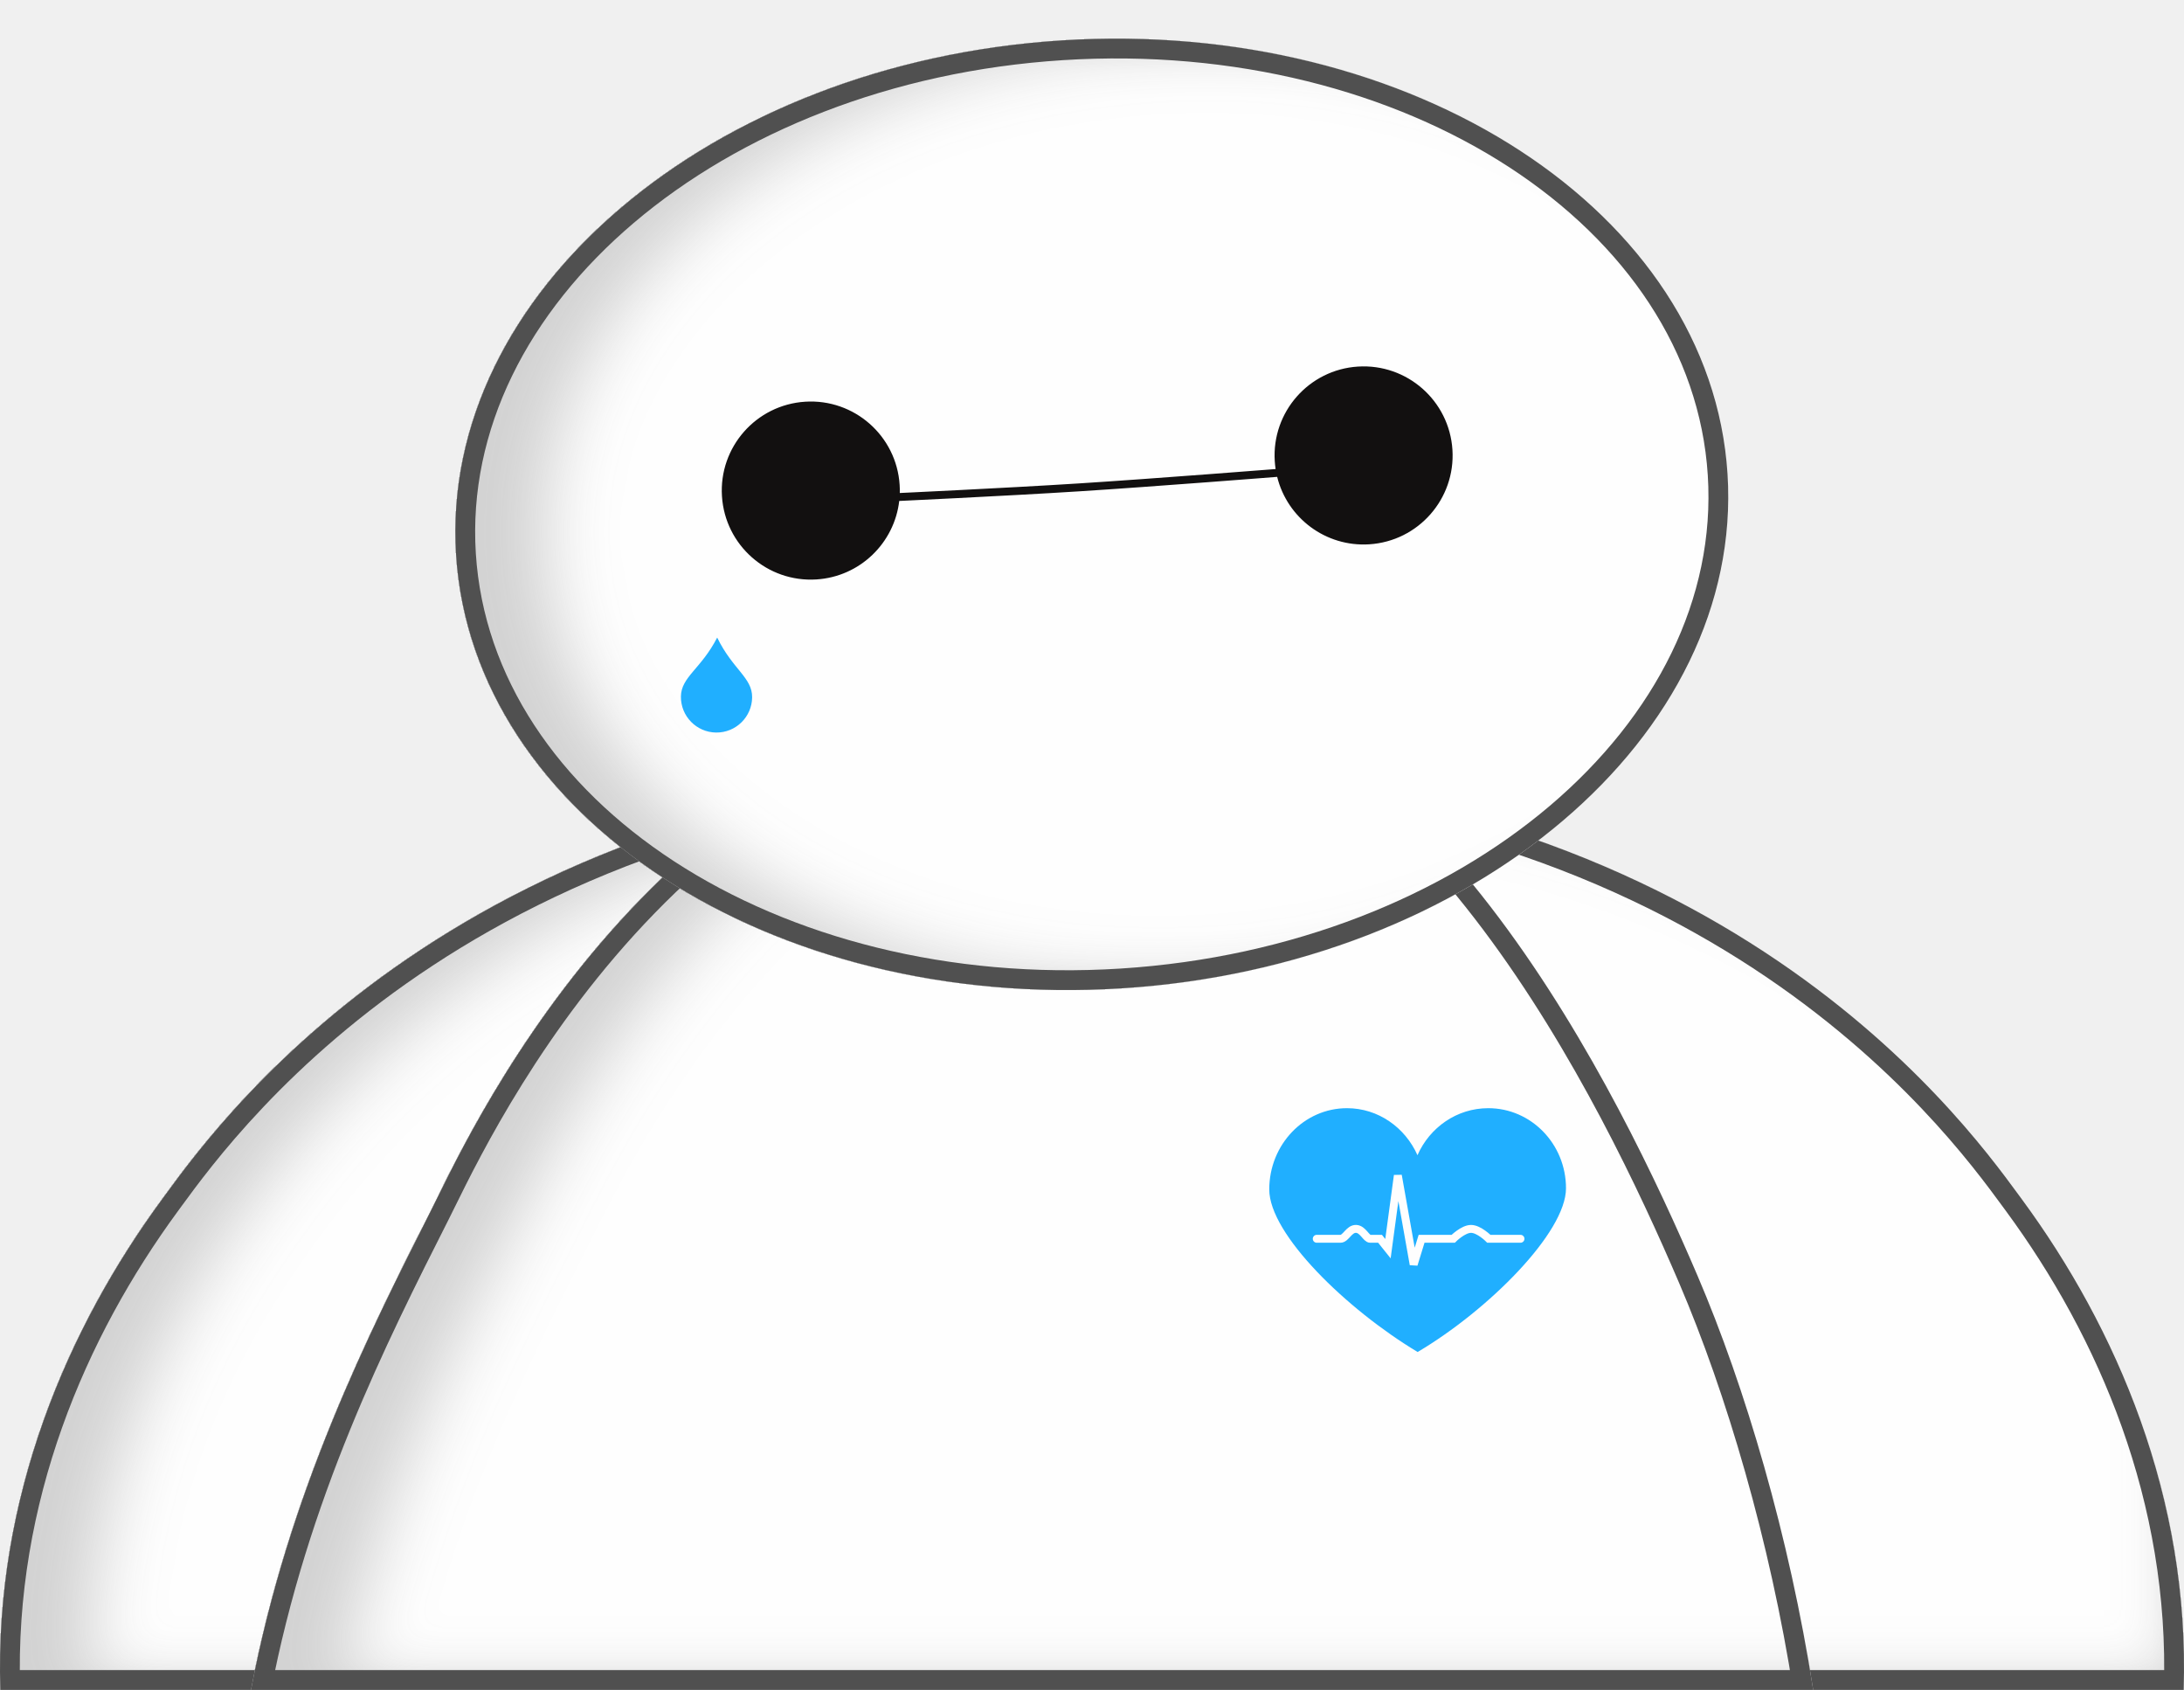
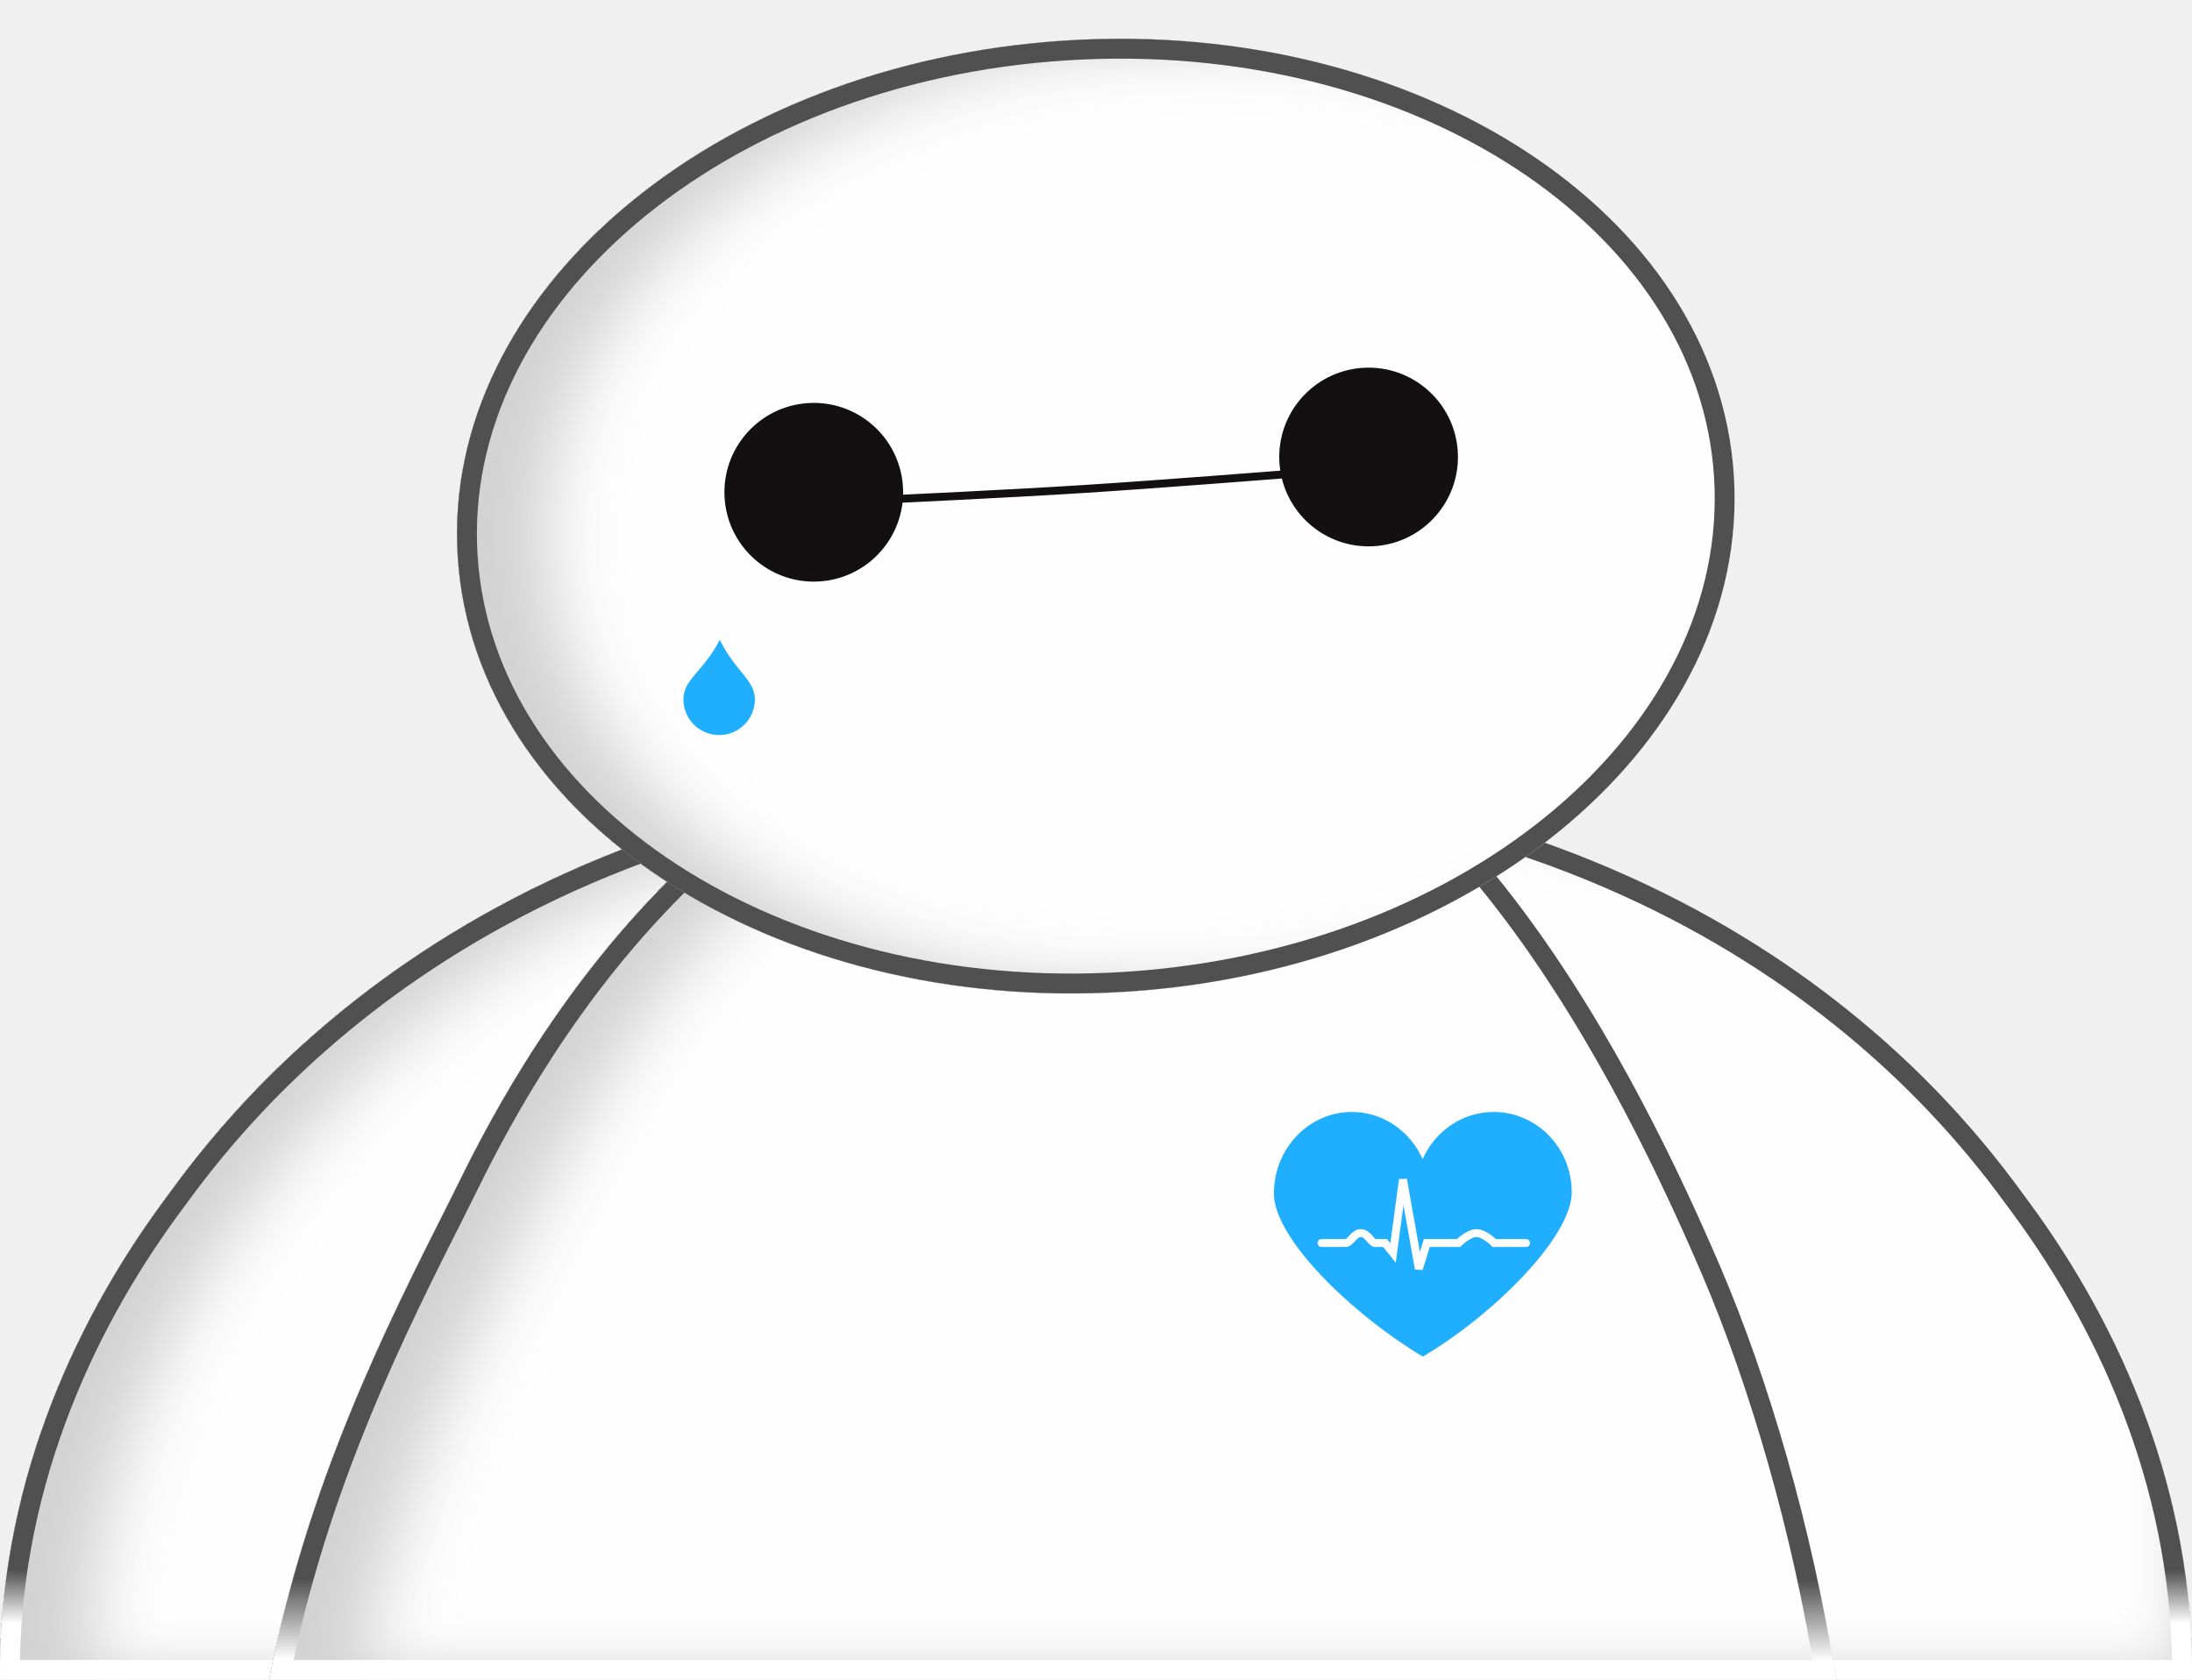
- <svg xmlns="http://www.w3.org/2000/svg" width="552" height="427" viewBox="0 0 552 427" fill="none">
+ <svg xmlns="http://www.w3.org/2000/svg" width="552" height="423" viewBox="0 0 552 423" fill="none">
  <mask id="path-1-inside-1_80_61" fill="white">
-     <path fill-rule="evenodd" clip-rule="evenodd" d="M0.088 427H551.905C553.493 378.366 534.926 335.523 511.038 303.051C510.79 302.715 510.526 302.354 510.245 301.97C495.187 281.418 431.455 194.428 276.5 194.241V193.241C121.248 193.241 56.901 281.238 41.775 301.925L41.774 301.925C41.486 302.32 41.215 302.69 40.962 303.034C17.107 335.519 -1.442 378.363 0.088 427Z" />
+     <path fill-rule="evenodd" clip-rule="evenodd" d="M0.01 423H551.988C552.529 375.917 534.308 334.443 511.038 302.81C510.79 302.474 510.526 302.113 510.245 301.729C495.187 281.177 431.455 194.187 276.5 194V193C121.248 193 56.901 280.998 41.775 301.684C41.486 302.079 41.215 302.449 40.962 302.794C17.724 334.439 -0.48 375.915 0.01 423Z" />
  </mask>
  <g filter="url(#filter0_i_80_61)">
-     <path fill-rule="evenodd" clip-rule="evenodd" d="M0.088 427H551.905C553.493 378.366 534.926 335.523 511.038 303.051C510.79 302.715 510.526 302.354 510.245 301.97C495.187 281.418 431.455 194.428 276.5 194.241V193.241C121.248 193.241 56.901 281.238 41.775 301.925L41.774 301.925C41.486 302.32 41.215 302.69 40.962 303.034C17.107 335.519 -1.442 378.363 0.088 427Z" fill="#FEFEFE" />
+     <path fill-rule="evenodd" clip-rule="evenodd" d="M0.01 423H551.988C552.529 375.917 534.308 334.443 511.038 302.81C510.79 302.474 510.526 302.113 510.245 301.729C495.187 281.177 431.455 194.187 276.5 194V193C121.248 193 56.901 280.998 41.775 301.684C41.486 302.079 41.215 302.449 40.962 302.794C17.724 334.439 -0.48 375.915 0.01 423Z" fill="#FEFEFE" />
  </g>
-   <path d="M0.088 427L-4.909 427.157L-4.757 432H0.088V427ZM551.905 427V432H556.745L556.903 427.163L551.905 427ZM511.038 303.051L515.065 300.088L515.065 300.088L511.038 303.051ZM510.245 301.97L506.211 304.925L506.211 304.925L510.245 301.97ZM276.5 194.241H271.5V199.235L276.494 199.241L276.5 194.241ZM276.5 193.241H281.5V188.241L276.5 188.241L276.5 193.241ZM41.775 301.925L37.739 298.973L37.725 298.992L37.712 299.01L41.775 301.925ZM41.774 301.925L45.81 304.877L45.824 304.858L45.837 304.84L41.774 301.925ZM40.962 303.034L36.932 300.075L36.932 300.075L40.962 303.034ZM0.088 432H551.905V422H0.088V432ZM507.01 306.014C530.417 337.833 548.45 379.599 546.908 426.837L556.903 427.163C558.536 377.133 539.434 333.214 515.065 300.088L507.01 306.014ZM506.211 304.925C506.492 305.308 506.759 305.673 507.01 306.014L515.065 300.088C514.821 299.756 514.56 299.4 514.278 299.015L506.211 304.925ZM276.494 199.241C429.128 199.425 491.558 284.925 506.211 304.925L514.278 299.015C498.816 277.911 433.782 189.431 276.506 189.241L276.494 199.241ZM271.5 193.241V194.241H281.5V193.241H271.5ZM45.811 304.876C60.544 284.728 123.586 198.241 276.5 198.241L276.5 188.241C118.909 188.241 53.259 277.749 37.739 298.973L45.811 304.876ZM45.837 304.84L45.837 304.839L37.712 299.01L37.712 299.011L45.837 304.84ZM44.992 305.994C45.249 305.645 45.523 305.27 45.81 304.877L37.738 298.974C37.449 299.37 37.182 299.735 36.932 300.075L44.992 305.994ZM5.086 426.843C3.599 379.597 21.617 337.825 44.992 305.994L36.932 300.075C12.597 333.213 -6.483 377.129 -4.909 427.157L5.086 426.843Z" fill="#505050" mask="url(#path-1-inside-1_80_61)" />
+   <path d="M0.01 423L-4.99 423.052L-4.939 428H0.01V423ZM551.988 423V428H556.931L556.988 423.057L551.988 423ZM511.038 302.81L515.065 299.847L515.065 299.847L511.038 302.81ZM510.245 301.729L506.211 304.684L506.211 304.684L510.245 301.729ZM276.5 194H271.5V198.994L276.494 199L276.5 194ZM276.5 193H281.5V188L276.5 188L276.5 193ZM41.775 301.684L45.811 304.635L45.811 304.635L41.775 301.684ZM40.962 302.794L36.932 299.834L36.932 299.834L40.962 302.794ZM0.01 428H551.988V418H0.01V428ZM507.01 305.773C529.812 336.769 547.514 377.207 546.989 422.943L556.988 423.057C557.545 374.628 538.805 332.118 515.065 299.847L507.01 305.773ZM506.211 304.684C506.492 305.067 506.759 305.432 507.01 305.773L515.065 299.847C514.821 299.516 514.56 299.159 514.278 298.774L506.211 304.684ZM276.494 199C429.128 199.184 491.558 284.684 506.211 304.684L514.278 298.774C498.816 277.67 433.782 189.19 276.506 189L276.494 199ZM271.5 193V194H281.5V193H271.5ZM45.811 304.635C60.544 284.487 123.586 198 276.5 198L276.5 188C118.909 188 53.259 277.508 37.739 298.733L45.811 304.635ZM44.992 305.753C45.249 305.404 45.523 305.029 45.811 304.635L37.739 298.733C37.449 299.128 37.182 299.494 36.932 299.834L44.992 305.753ZM5.009 422.948C4.534 377.205 22.221 336.761 44.992 305.753L36.932 299.834C13.226 332.116 -5.493 374.625 -4.99 423.052L5.009 422.948Z" fill="url(#paint0_linear_80_61)" mask="url(#path-1-inside-1_80_61)" />
  <mask id="path-3-inside-2_80_61" fill="white">
-     <path fill-rule="evenodd" clip-rule="evenodd" d="M458.279 427C452.239 388.195 441.1 350.476 429 322.241C409.5 276.741 361.5 177.241 289 171.241C175.254 171.241 123.282 276.766 110.52 302.678C109.93 303.875 109.424 304.902 109 305.741C93.152 337.067 72.958 377.086 63.435 427H458.279Z" />
+     <path fill-rule="evenodd" clip-rule="evenodd" d="M462.38 423C456.313 384.463 445.241 347.051 433.219 319C413.719 273.5 365.719 174 293.219 168C179.474 168 127.501 273.525 114.739 299.437C114.15 300.634 113.644 301.661 113.219 302.5C97.452 333.667 77.383 373.44 67.801 423H462.38Z" />
  </mask>
  <g filter="url(#filter1_i_80_61)">
-     <path fill-rule="evenodd" clip-rule="evenodd" d="M458.279 427C452.239 388.195 441.1 350.476 429 322.241C409.5 276.741 361.5 177.241 289 171.241C175.254 171.241 123.282 276.766 110.52 302.678C109.93 303.875 109.424 304.902 109 305.741C93.152 337.067 72.958 377.086 63.435 427H458.279Z" fill="#FEFEFE" />
+     <path fill-rule="evenodd" clip-rule="evenodd" d="M462.38 423C456.313 384.463 445.241 347.051 433.219 319C413.719 273.5 365.719 174 293.219 168C179.474 168 127.501 273.525 114.739 299.437C114.15 300.634 113.644 301.661 113.219 302.5C97.452 333.667 77.383 373.44 67.801 423H462.38Z" fill="#FEFEFE" />
  </g>
-   <path d="M429 322.241L424.404 324.21L424.404 324.21L429 322.241ZM458.279 427V432H464.118L463.22 426.231L458.279 427ZM289 171.241L289.412 166.258L289.206 166.241H289V171.241ZM110.52 302.678L106.034 300.468L106.034 300.468L110.52 302.678ZM109 305.741L104.538 303.484L104.538 303.484L109 305.741ZM63.435 427L58.524 426.063L57.391 432H63.435V427ZM424.404 324.21C436.332 352.041 447.359 389.356 453.339 427.769L463.22 426.231C457.119 387.035 445.869 348.91 433.596 320.271L424.404 324.21ZM288.587 176.224C322.643 179.042 351.622 203.945 374.876 234.929C398.009 265.753 414.697 301.559 424.404 324.21L433.596 320.271C423.803 297.422 406.741 260.728 382.874 228.927C359.128 197.286 327.856 169.439 289.412 166.258L288.587 176.224ZM115.005 304.887C121.354 291.995 137.253 259.747 165.475 230.728C193.636 201.772 233.849 176.241 289 176.241V166.241C230.405 166.241 187.759 193.472 158.307 223.756C128.915 253.978 112.447 287.448 106.034 300.468L115.005 304.887ZM113.461 307.998C113.901 307.13 114.42 306.075 115.005 304.887L106.034 300.468C105.441 301.674 104.948 302.674 104.538 303.484L113.461 307.998ZM68.347 427.937C77.724 378.789 97.609 339.333 113.461 307.998L104.538 303.484C88.695 334.801 68.193 375.383 58.524 426.063L68.347 427.937ZM63.435 432H458.279V422H63.435V432Z" fill="#505050" mask="url(#path-3-inside-2_80_61)" />
+   <path d="M462.38 423V428H468.229L467.319 422.222L462.38 423ZM293.219 168L293.632 163.017L293.426 163H293.219V168ZM114.739 299.437L110.254 297.228L110.254 297.228L114.739 299.437ZM113.219 302.5L108.758 300.243L108.758 300.243L113.219 302.5ZM67.801 423L62.892 422.051L61.742 428H67.801V423ZM428.624 320.97C440.473 348.618 451.435 385.628 457.441 423.778L467.319 422.222C461.191 383.298 450.009 345.483 437.815 317.03L428.624 320.97ZM292.807 172.983C326.863 175.801 355.841 200.704 379.095 231.689C402.228 262.513 418.916 298.319 428.624 320.97L437.815 317.03C428.022 294.181 410.96 257.487 387.093 225.686C363.347 194.046 332.076 166.199 293.632 163.017L292.807 172.983ZM119.225 301.646C125.574 288.755 141.473 256.507 169.695 227.487C197.855 198.531 238.069 173 293.219 173V163C234.624 163 191.979 190.231 162.526 220.516C133.135 250.737 116.666 284.207 110.254 297.228L119.225 301.646ZM117.681 304.757C118.12 303.889 118.639 302.835 119.225 301.646L110.254 297.228C109.66 298.433 109.167 299.433 108.758 300.243L117.681 304.757ZM72.71 423.949C82.145 375.148 101.909 335.934 117.681 304.757L108.758 300.243C92.995 331.401 72.62 371.732 62.892 422.051L72.71 423.949ZM67.801 428H462.38V418H67.801V428Z" fill="url(#paint1_linear_80_61)" mask="url(#path-3-inside-2_80_61)" />
  <path fill-rule="evenodd" clip-rule="evenodd" d="M358.301 341.621C340.444 330.907 320.801 311.891 320.801 300.55C320.801 289.208 329.595 280.014 340.444 280.014C348.335 280.014 355.139 284.879 358.262 291.896C361.35 284.888 368.201 280.014 376.158 280.014C387.006 280.014 395.801 289.075 395.801 300.252C395.801 311.429 376.158 331.062 358.301 341.621Z" fill="#20AFFF" />
  <path d="M332.801 313.014C334.614 313.014 336.722 313.014 338.801 313.014C340.178 313.014 340.962 310.401 342.801 310.514C344.477 310.618 345.325 313.014 346.301 313.014C347.828 313.014 348.801 313.014 348.801 313.014L350.801 315.514L353.301 297.014L357.301 319.514L359.301 313.014H367.301C367.301 313.014 369.79 310.514 371.801 310.514C373.811 310.514 376.301 313.014 376.301 313.014H384.301" stroke="#FEFEFE" stroke-width="2" stroke-linecap="round" />
  <g filter="url(#filter2_i_80_61)">
    <ellipse cx="275.952" cy="129.967" rx="161" ry="120" transform="rotate(-3.63521 275.952 129.967)" fill="#FEFEFE" />
  </g>
  <path d="M434.133 119.917C436.172 152.019 420.579 182.387 393.329 205.525C366.078 228.663 327.287 244.442 283.401 247.23C239.516 250.018 199.04 239.275 169.08 219.772C139.121 200.269 119.81 172.118 117.77 140.016C115.731 107.914 131.324 77.546 158.574 54.408C185.825 31.27 224.616 15.491 268.502 12.703C312.387 9.915 352.863 20.658 382.823 40.161C412.782 59.664 432.093 87.815 434.133 119.917Z" stroke="#505050" stroke-width="5" />
  <path fill-rule="evenodd" clip-rule="evenodd" d="M227.278 126.579C226.047 137.18 217.381 145.712 206.354 146.412C193.952 147.2 183.26 137.786 182.472 125.384C181.685 112.983 191.099 102.291 203.501 101.503C215.902 100.715 226.594 110.13 227.382 122.531C227.425 123.216 227.438 123.896 227.42 124.57C228.158 124.535 229.095 124.49 230.2 124.438C233.122 124.298 237.218 124.098 241.913 123.861C251.304 123.386 263.088 122.76 272.67 122.151C282.252 121.542 294.909 120.616 305.173 119.842C310.304 119.455 314.836 119.106 318.085 118.854C319.71 118.728 321.014 118.626 321.912 118.556L322.408 118.517C322.307 117.857 322.234 117.187 322.191 116.508C321.403 104.106 330.818 93.414 343.219 92.626C355.62 91.839 366.312 101.253 367.1 113.655C367.888 126.056 358.474 136.748 346.072 137.536C335.038 138.237 325.358 130.862 322.802 120.492L322.068 120.55C321.17 120.62 319.865 120.722 318.24 120.848C314.99 121.1 310.456 121.449 305.323 121.836C295.058 122.61 282.392 123.537 272.797 124.147C263.201 124.756 251.407 125.384 242.014 125.858C237.317 126.096 233.219 126.295 230.296 126.435C229.069 126.494 228.049 126.542 227.278 126.579Z" fill="#121010" />
  <path d="M190.099 176.199C190.044 181.169 185.97 185.154 180.999 185.098C176.029 185.043 172.045 180.969 172.1 175.999C172.155 171.029 177.177 169.055 181.266 161.1C185.177 169.144 190.154 171.229 190.099 176.199Z" fill="#20AFFF" />
  <defs>
-     <filter id="filter0_i_80_61" x="0" y="193.241" width="569" height="233.759" filterUnits="userSpaceOnUse" color-interpolation-filters="sRGB">
+     <filter id="filter0_i_80_61" x="0" y="193" width="569" height="230" filterUnits="userSpaceOnUse" color-interpolation-filters="sRGB">
      <feFlood flood-opacity="0" result="BackgroundImageFix" />
      <feBlend mode="normal" in="SourceGraphic" in2="BackgroundImageFix" result="shape" />
      <feColorMatrix in="SourceAlpha" type="matrix" values="0 0 0 0 0 0 0 0 0 0 0 0 0 0 0 0 0 0 127 0" result="hardAlpha" />
      <feOffset dx="23" />
      <feGaussianBlur stdDeviation="8.5" />
      <feComposite in2="hardAlpha" operator="arithmetic" k2="-1" k3="1" />
      <feColorMatrix type="matrix" values="0 0 0 0 0.314 0 0 0 0 0.314 0 0 0 0 0.314 0 0 0 0.25 0" />
      <feBlend mode="normal" in2="shape" result="effect1_innerShadow_80_61" />
    </filter>
-     <filter id="filter1_i_80_61" x="63.435" y="171.241" width="411.844" height="255.759" filterUnits="userSpaceOnUse" color-interpolation-filters="sRGB">
+     <filter id="filter1_i_80_61" x="67.801" y="168" width="411.579" height="255" filterUnits="userSpaceOnUse" color-interpolation-filters="sRGB">
      <feFlood flood-opacity="0" result="BackgroundImageFix" />
      <feBlend mode="normal" in="SourceGraphic" in2="BackgroundImageFix" result="shape" />
      <feColorMatrix in="SourceAlpha" type="matrix" values="0 0 0 0 0 0 0 0 0 0 0 0 0 0 0 0 0 0 127 0" result="hardAlpha" />
      <feOffset dx="23" />
      <feGaussianBlur stdDeviation="8.5" />
      <feComposite in2="hardAlpha" operator="arithmetic" k2="-1" k3="1" />
      <feColorMatrix type="matrix" values="0 0 0 0 0.314 0 0 0 0 0.314 0 0 0 0 0.314 0 0 0 0.25 0" />
      <feBlend mode="normal" in2="shape" result="effect1_innerShadow_80_61" />
    </filter>
    <filter id="filter2_i_80_61" x="115.092" y="9.767" width="338.719" height="240.399" filterUnits="userSpaceOnUse" color-interpolation-filters="sRGB">
      <feFlood flood-opacity="0" result="BackgroundImageFix" />
      <feBlend mode="normal" in="SourceGraphic" in2="BackgroundImageFix" result="shape" />
      <feColorMatrix in="SourceAlpha" type="matrix" values="0 0 0 0 0 0 0 0 0 0 0 0 0 0 0 0 0 0 127 0" result="hardAlpha" />
      <feOffset dx="23" />
      <feGaussianBlur stdDeviation="8.5" />
      <feComposite in2="hardAlpha" operator="arithmetic" k2="-1" k3="1" />
      <feColorMatrix type="matrix" values="0 0 0 0 0.314 0 0 0 0 0.314 0 0 0 0 0.314 0 0 0 0.25 0" />
      <feBlend mode="normal" in2="shape" result="effect1_innerShadow_80_61" />
    </filter>
+     <linearGradient id="paint0_linear_80_61" x1="276" y1="193" x2="276" y2="423" gradientUnits="userSpaceOnUse">
+       <stop offset="0.88" stop-color="#505050" />
+       <stop offset="0.938" stop-color="white" />
+     </linearGradient>
+     <linearGradient id="paint1_linear_80_61" x1="265.09" y1="168" x2="264.801" y2="423" gradientUnits="userSpaceOnUse">
+       <stop offset="0.901" stop-color="#505050" />
+       <stop offset="0.981" stop-color="white" />
+     </linearGradient>
  </defs>
</svg>
